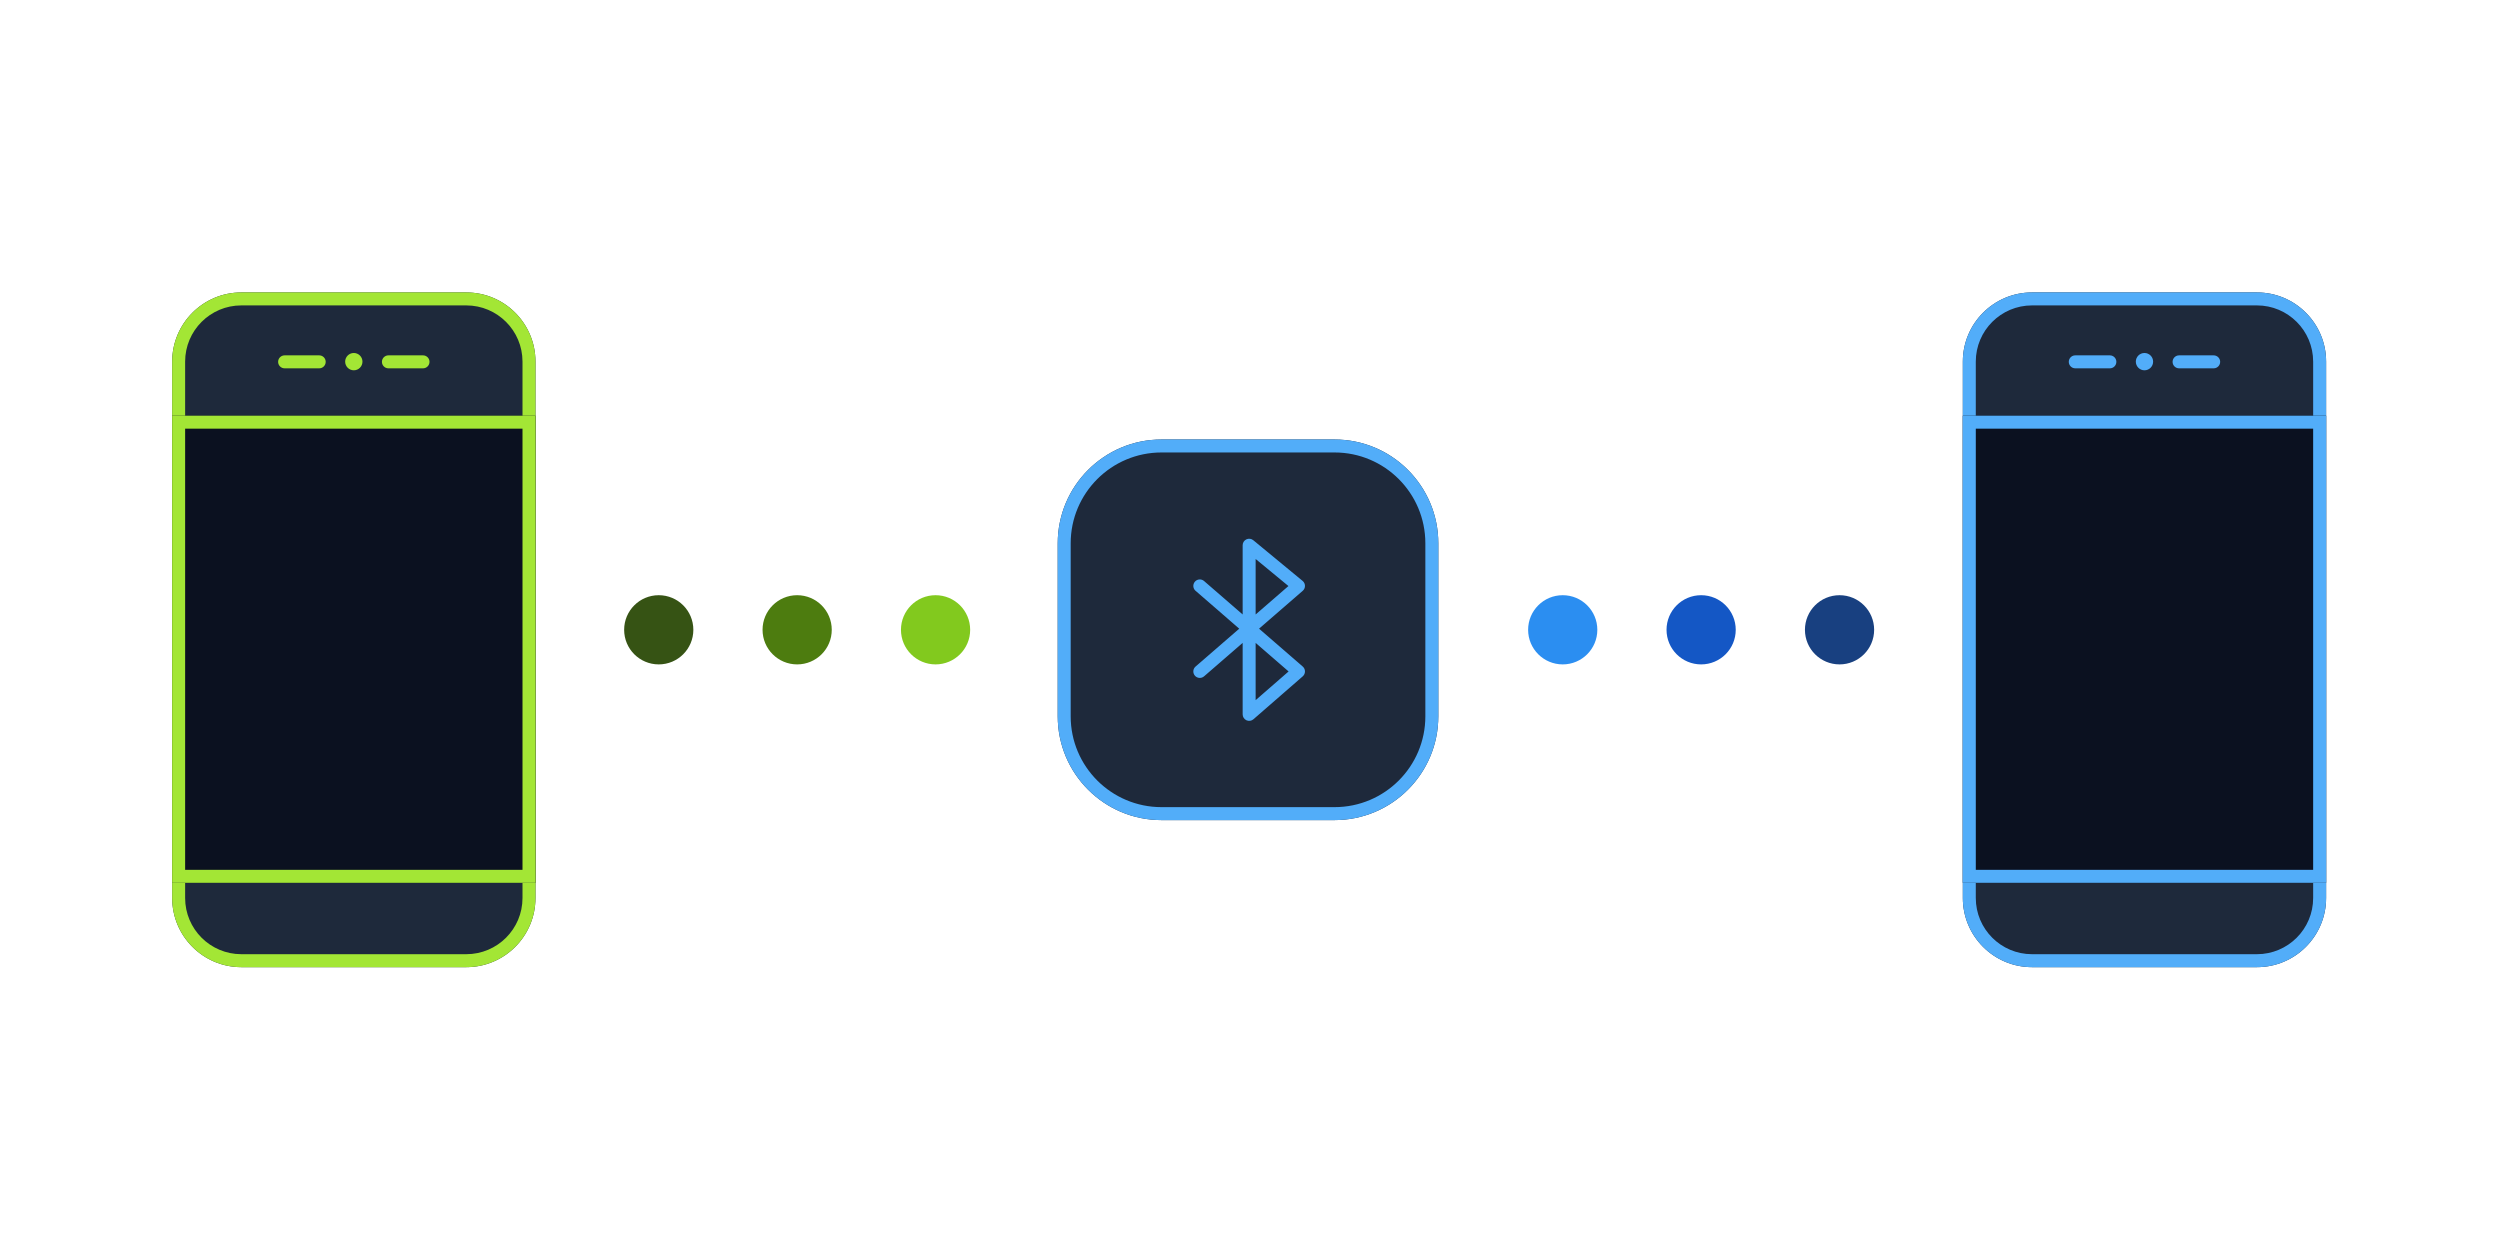
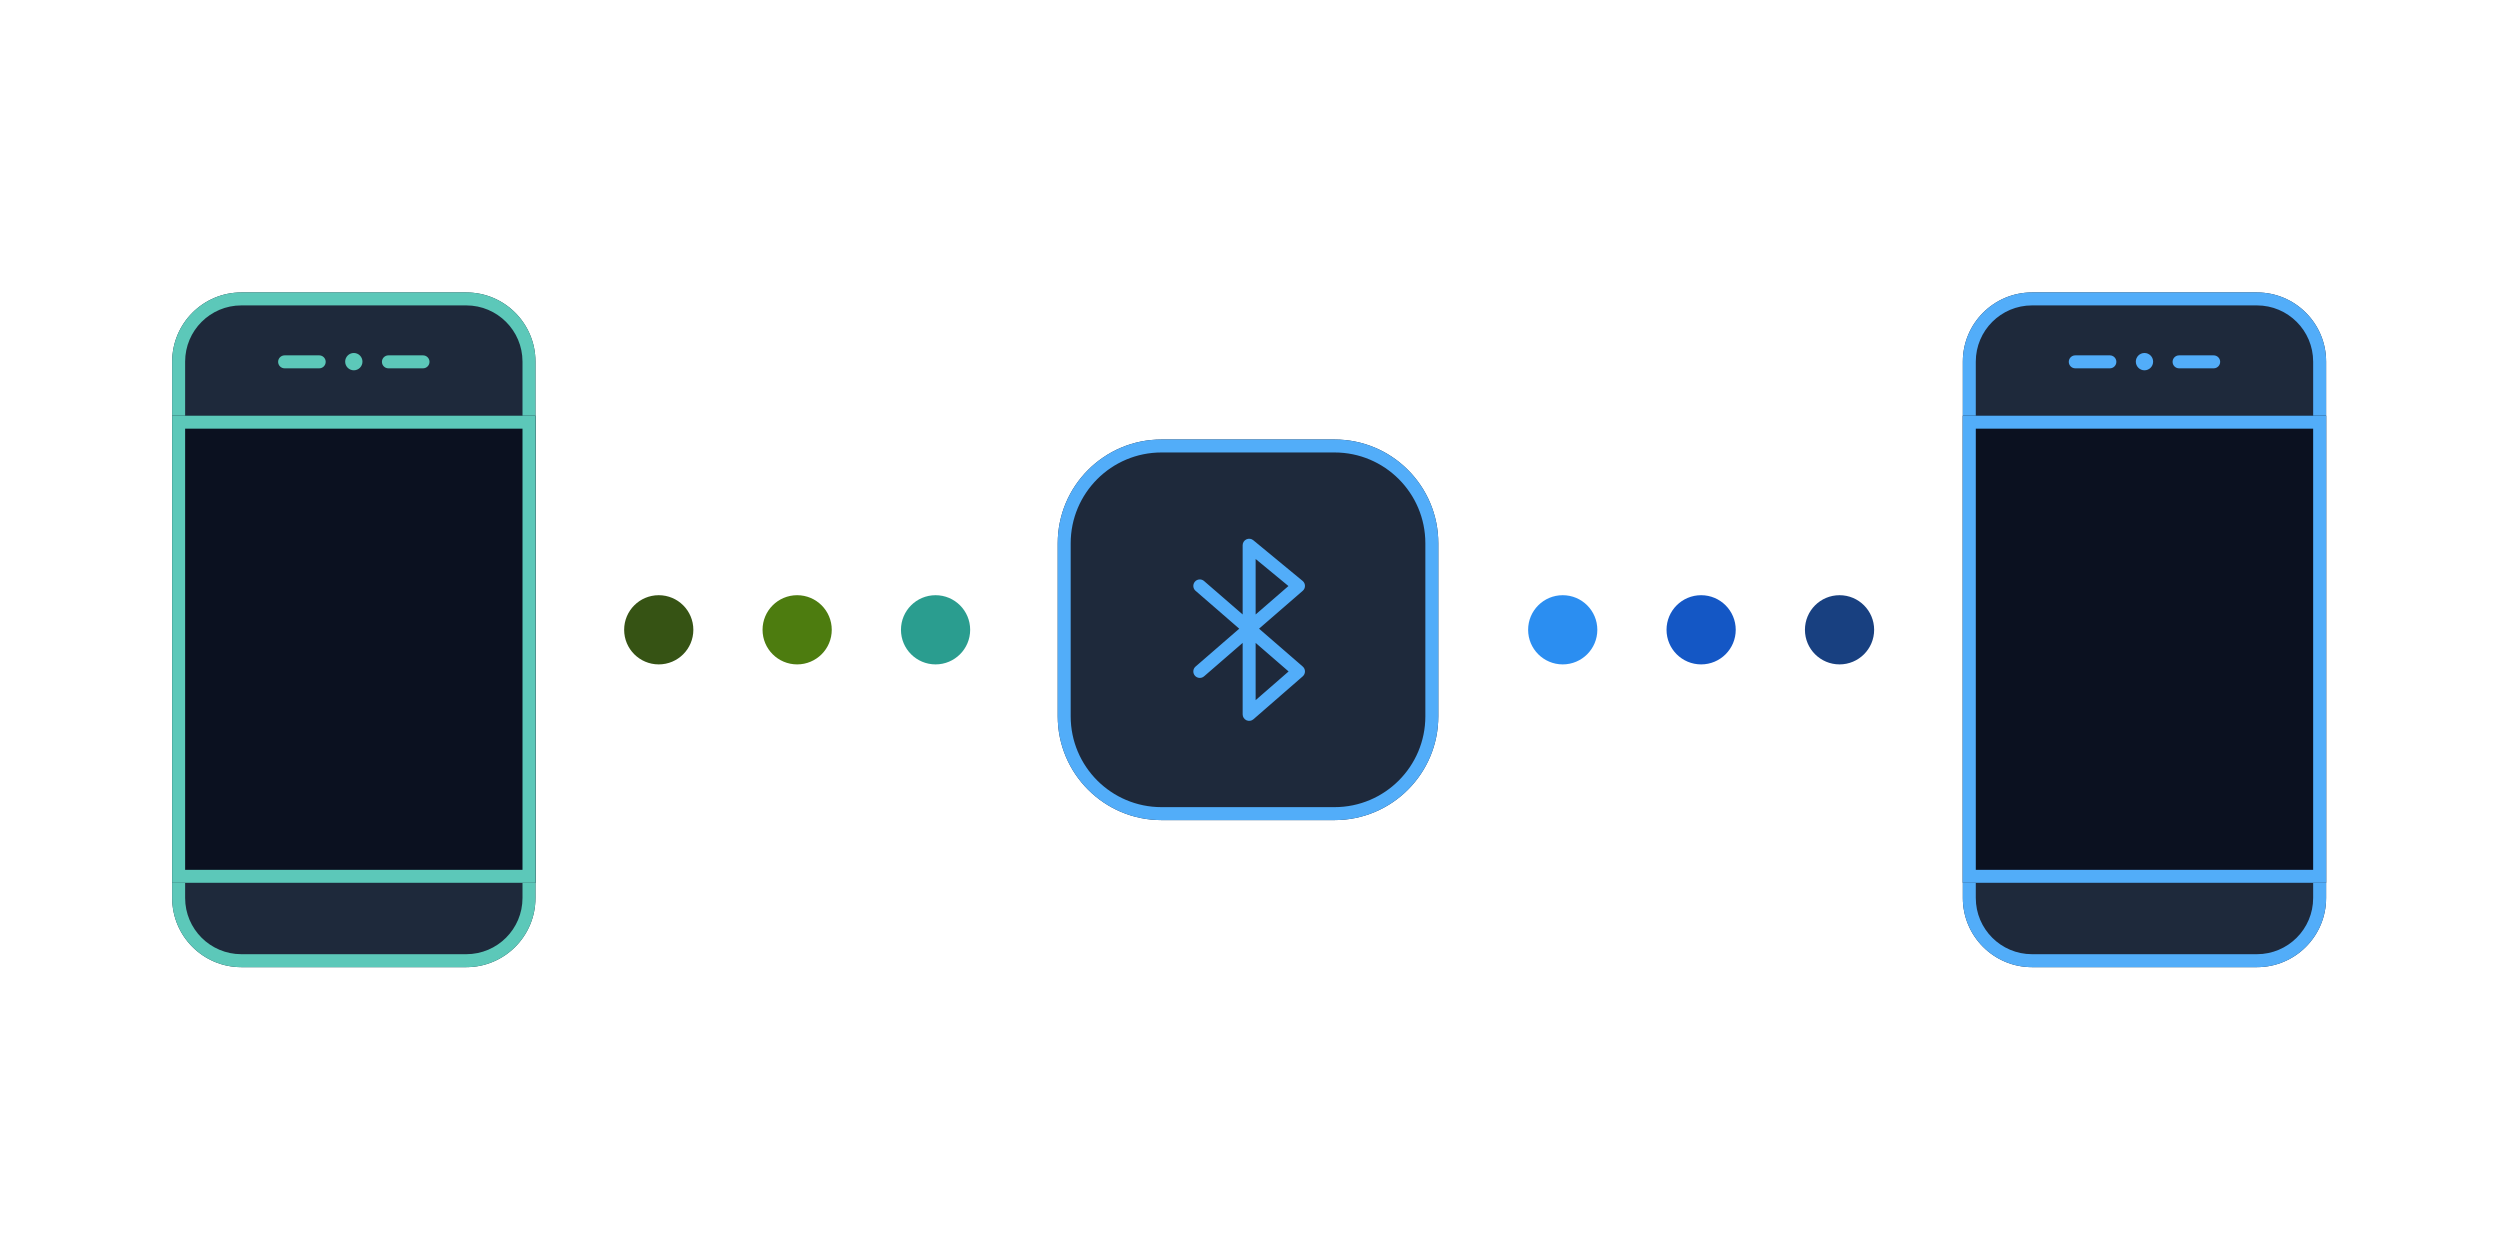
<svg xmlns="http://www.w3.org/2000/svg" width="289" height="145" viewBox="0 0 289 145" fill="none">
  <path d="M268.901 41.805C268.901 37.386 265.32 33.805 260.901 33.805H234.901C230.483 33.805 226.901 37.386 226.901 41.805V103.805C226.901 108.223 230.483 111.805 234.901 111.805H260.901C265.32 111.805 268.901 108.223 268.901 103.805V41.805Z" fill="#1E293B" />
  <path fill-rule="evenodd" clip-rule="evenodd" d="M234.901 35.305H260.901C264.491 35.305 267.401 38.215 267.401 41.805V103.805C267.401 107.395 264.491 110.305 260.901 110.305H234.901C231.312 110.305 228.401 107.395 228.401 103.805V41.805C228.401 38.215 231.312 35.305 234.901 35.305ZM260.901 33.805C265.32 33.805 268.901 37.386 268.901 41.805V103.805C268.901 108.223 265.32 111.805 260.901 111.805H234.901C230.483 111.805 226.901 108.223 226.901 103.805V41.805C226.901 37.386 230.483 33.805 234.901 33.805H260.901Z" fill="#52ADF9" />
  <path d="M246.901 41.806C246.901 42.359 247.349 42.807 247.901 42.807C248.454 42.807 248.901 42.359 248.901 41.806C248.901 41.253 248.454 40.805 247.901 40.805C247.349 40.805 246.901 41.253 246.901 41.806Z" fill="#52ADF9" />
  <path fill-rule="evenodd" clip-rule="evenodd" d="M239.151 41.829C239.151 41.415 239.487 41.079 239.901 41.079H243.901C244.316 41.079 244.651 41.415 244.651 41.829C244.651 42.243 244.316 42.579 243.901 42.579H239.901C239.487 42.579 239.151 42.243 239.151 41.829Z" fill="#52ADF9" />
  <path fill-rule="evenodd" clip-rule="evenodd" d="M251.151 41.829C251.151 41.415 251.487 41.079 251.901 41.079H255.901C256.316 41.079 256.651 41.415 256.651 41.829C256.651 42.243 256.316 42.579 255.901 42.579H251.901C251.487 42.579 251.151 42.243 251.151 41.829Z" fill="#52ADF9" />
  <path d="M268.901 48.053H226.902V102.053H268.901V48.053Z" fill="#0B1120" />
  <path fill-rule="evenodd" clip-rule="evenodd" d="M228.402 49.553H267.401V100.553H228.402V49.553ZM268.901 48.053V102.053H226.902V48.053H268.901Z" fill="#52ADF9" />
  <path d="M61.901 41.805C61.901 37.386 58.32 33.805 53.901 33.805H27.901C23.483 33.805 19.901 37.386 19.901 41.805V103.805C19.901 108.223 23.483 111.805 27.901 111.805H53.901C58.32 111.805 61.901 108.223 61.901 103.805V41.805Z" fill="#1E293B" />
-   <path fill-rule="evenodd" clip-rule="evenodd" d="M27.901 35.305H53.901C57.491 35.305 60.401 38.215 60.401 41.805V103.805C60.401 107.395 57.491 110.305 53.901 110.305H27.901C24.311 110.305 21.401 107.395 21.401 103.805V41.805C21.401 38.215 24.311 35.305 27.901 35.305ZM53.901 33.805C58.32 33.805 61.901 37.386 61.901 41.805V103.805C61.901 108.223 58.32 111.805 53.901 111.805H27.901C23.483 111.805 19.901 108.223 19.901 103.805V41.805C19.901 37.386 23.483 33.805 27.901 33.805H53.901Z" fill="#A3E635" />
-   <path d="M39.901 41.806C39.901 42.359 40.349 42.807 40.901 42.807C41.454 42.807 41.901 42.359 41.901 41.806C41.901 41.253 41.454 40.805 40.901 40.805C40.349 40.805 39.901 41.253 39.901 41.806Z" fill="#A3E635" />
-   <path fill-rule="evenodd" clip-rule="evenodd" d="M32.151 41.829C32.151 41.415 32.487 41.079 32.901 41.079H36.901C37.316 41.079 37.651 41.415 37.651 41.829C37.651 42.243 37.316 42.579 36.901 42.579H32.901C32.487 42.579 32.151 42.243 32.151 41.829Z" fill="#A3E635" />
-   <path fill-rule="evenodd" clip-rule="evenodd" d="M44.151 41.829C44.151 41.415 44.487 41.079 44.901 41.079H48.901C49.316 41.079 49.651 41.415 49.651 41.829C49.651 42.243 49.316 42.579 48.901 42.579H44.901C44.487 42.579 44.151 42.243 44.151 41.829Z" fill="#A3E635" />
+   <path fill-rule="evenodd" clip-rule="evenodd" d="M27.901 35.305H53.901C57.491 35.305 60.401 38.215 60.401 41.805V103.805C60.401 107.395 57.491 110.305 53.901 110.305H27.901C24.311 110.305 21.401 107.395 21.401 103.805V41.805C21.401 38.215 24.311 35.305 27.901 35.305ZM53.901 33.805C58.32 33.805 61.901 37.386 61.901 41.805V103.805C61.901 108.223 58.32 111.805 53.901 111.805H27.901C23.483 111.805 19.901 108.223 19.901 103.805V41.805C19.901 37.386 23.483 33.805 27.901 33.805H53.901Z" fill="#5CC8B9" />
+   <path d="M39.901 41.806C39.901 42.359 40.349 42.807 40.901 42.807C41.454 42.807 41.901 42.359 41.901 41.806C41.901 41.253 41.454 40.805 40.901 40.805C40.349 40.805 39.901 41.253 39.901 41.806Z" fill="#5CC8B9" />
+   <path fill-rule="evenodd" clip-rule="evenodd" d="M32.151 41.829C32.151 41.415 32.487 41.079 32.901 41.079H36.901C37.316 41.079 37.651 41.415 37.651 41.829C37.651 42.243 37.316 42.579 36.901 42.579H32.901C32.487 42.579 32.151 42.243 32.151 41.829Z" fill="#5CC8B9" />
+   <path fill-rule="evenodd" clip-rule="evenodd" d="M44.151 41.829C44.151 41.415 44.487 41.079 44.901 41.079H48.901C49.316 41.079 49.651 41.415 49.651 41.829C49.651 42.243 49.316 42.579 48.901 42.579H44.901C44.487 42.579 44.151 42.243 44.151 41.829Z" fill="#5CC8B9" />
  <path d="M61.901 48.053H19.901V102.053H61.901V48.053Z" fill="#0B1120" />
-   <path fill-rule="evenodd" clip-rule="evenodd" d="M21.401 49.553H60.401V100.553H21.401V49.553ZM61.901 48.053V102.053H19.901V48.053H61.901Z" fill="#A3E635" />
+   <path fill-rule="evenodd" clip-rule="evenodd" d="M21.401 49.553H60.401V100.553H21.401V49.553ZM61.901 48.053V102.053H19.901V48.053H61.901Z" fill="#5CC8B9" />
  <path d="M96.151 72.805C96.151 75.014 94.361 76.805 92.151 76.805C89.942 76.805 88.151 75.014 88.151 72.805C88.151 70.596 89.942 68.805 92.151 68.805C94.361 68.805 96.151 70.596 96.151 72.805Z" fill="#4D7C0F" />
-   <path d="M112.151 72.805C112.151 75.014 110.361 76.805 108.151 76.805C105.942 76.805 104.151 75.014 104.151 72.805C104.151 70.596 105.942 68.805 108.151 68.805C110.361 68.805 112.151 70.596 112.151 72.805Z" fill="#82C91E" />
+   <path d="M112.151 72.805C112.151 75.014 110.361 76.805 108.151 76.805C105.942 76.805 104.151 75.014 104.151 72.805C104.151 70.596 105.942 68.805 108.151 68.805C110.361 68.805 112.151 70.596 112.151 72.805Z" fill="#2A9D8F" />
  <path d="M80.151 72.805C80.151 75.014 78.361 76.805 76.151 76.805C73.942 76.805 72.151 75.014 72.151 72.805C72.151 70.596 73.942 68.805 76.151 68.805C78.361 68.805 80.151 70.596 80.151 72.805Z" fill="#365314" />
  <path d="M192.651 72.805C192.651 70.596 194.442 68.805 196.651 68.805C198.861 68.805 200.651 70.596 200.651 72.805C200.651 75.014 198.861 76.805 196.651 76.805C194.442 76.805 192.651 75.014 192.651 72.805Z" fill="#1457C5" />
  <path d="M176.651 72.805C176.651 70.596 178.442 68.805 180.651 68.805C182.861 68.805 184.651 70.596 184.651 72.805C184.651 75.014 182.861 76.805 180.651 76.805C178.442 76.805 176.651 75.014 176.651 72.805Z" fill="#2B8EF1" />
  <path d="M208.651 72.805C208.651 70.596 210.442 68.805 212.651 68.805C214.861 68.805 216.651 70.596 216.651 72.805C216.651 75.014 214.861 76.805 212.651 76.805C210.442 76.805 208.651 75.014 208.651 72.805Z" fill="#184080" />
  <path d="M166.271 62.805C166.271 56.177 160.899 50.805 154.271 50.805H134.271C127.644 50.805 122.271 56.177 122.271 62.805V82.805C122.271 89.432 127.644 94.805 134.271 94.805H154.271C160.899 94.805 166.271 89.432 166.271 82.805V62.805Z" fill="#1E293B" />
  <path fill-rule="evenodd" clip-rule="evenodd" d="M134.271 52.305H154.271C160.07 52.305 164.771 57.006 164.771 62.805V82.805C164.771 88.604 160.07 93.305 154.271 93.305H134.271C128.472 93.305 123.771 88.604 123.771 82.805V62.805C123.771 57.006 128.472 52.305 134.271 52.305ZM154.271 50.805C160.899 50.805 166.271 56.177 166.271 62.805V82.805C166.271 89.432 160.899 94.805 154.271 94.805H134.271C127.644 94.805 122.271 89.432 122.271 82.805V62.805C122.271 56.177 127.644 50.805 134.271 50.805H154.271Z" fill="#52ADF9" />
  <path fill-rule="evenodd" clip-rule="evenodd" d="M144.082 62.349C144.344 62.225 144.655 62.264 144.879 62.449L150.582 67.154C150.753 67.294 150.852 67.502 150.855 67.723C150.858 67.944 150.763 68.155 150.596 68.299L145.547 72.675L150.596 77.052C150.761 77.194 150.855 77.4 150.855 77.618C150.855 77.835 150.761 78.041 150.598 78.184L144.894 83.149C144.672 83.342 144.358 83.387 144.091 83.266C143.823 83.144 143.651 82.877 143.651 82.583V74.318L139.189 78.185C138.876 78.456 138.402 78.423 138.131 78.11C137.86 77.797 137.894 77.323 138.207 77.052L143.256 72.675L138.207 68.299C137.894 68.028 137.86 67.554 138.131 67.241C138.402 66.928 138.876 66.894 139.189 67.165L143.651 71.033V63.027C143.651 62.737 143.819 62.473 144.082 62.349ZM145.151 74.318L148.961 77.62L145.151 80.936V74.318ZM145.151 71.033V64.618L148.944 67.746L145.151 71.033Z" fill="#52ADF9" />
</svg>
